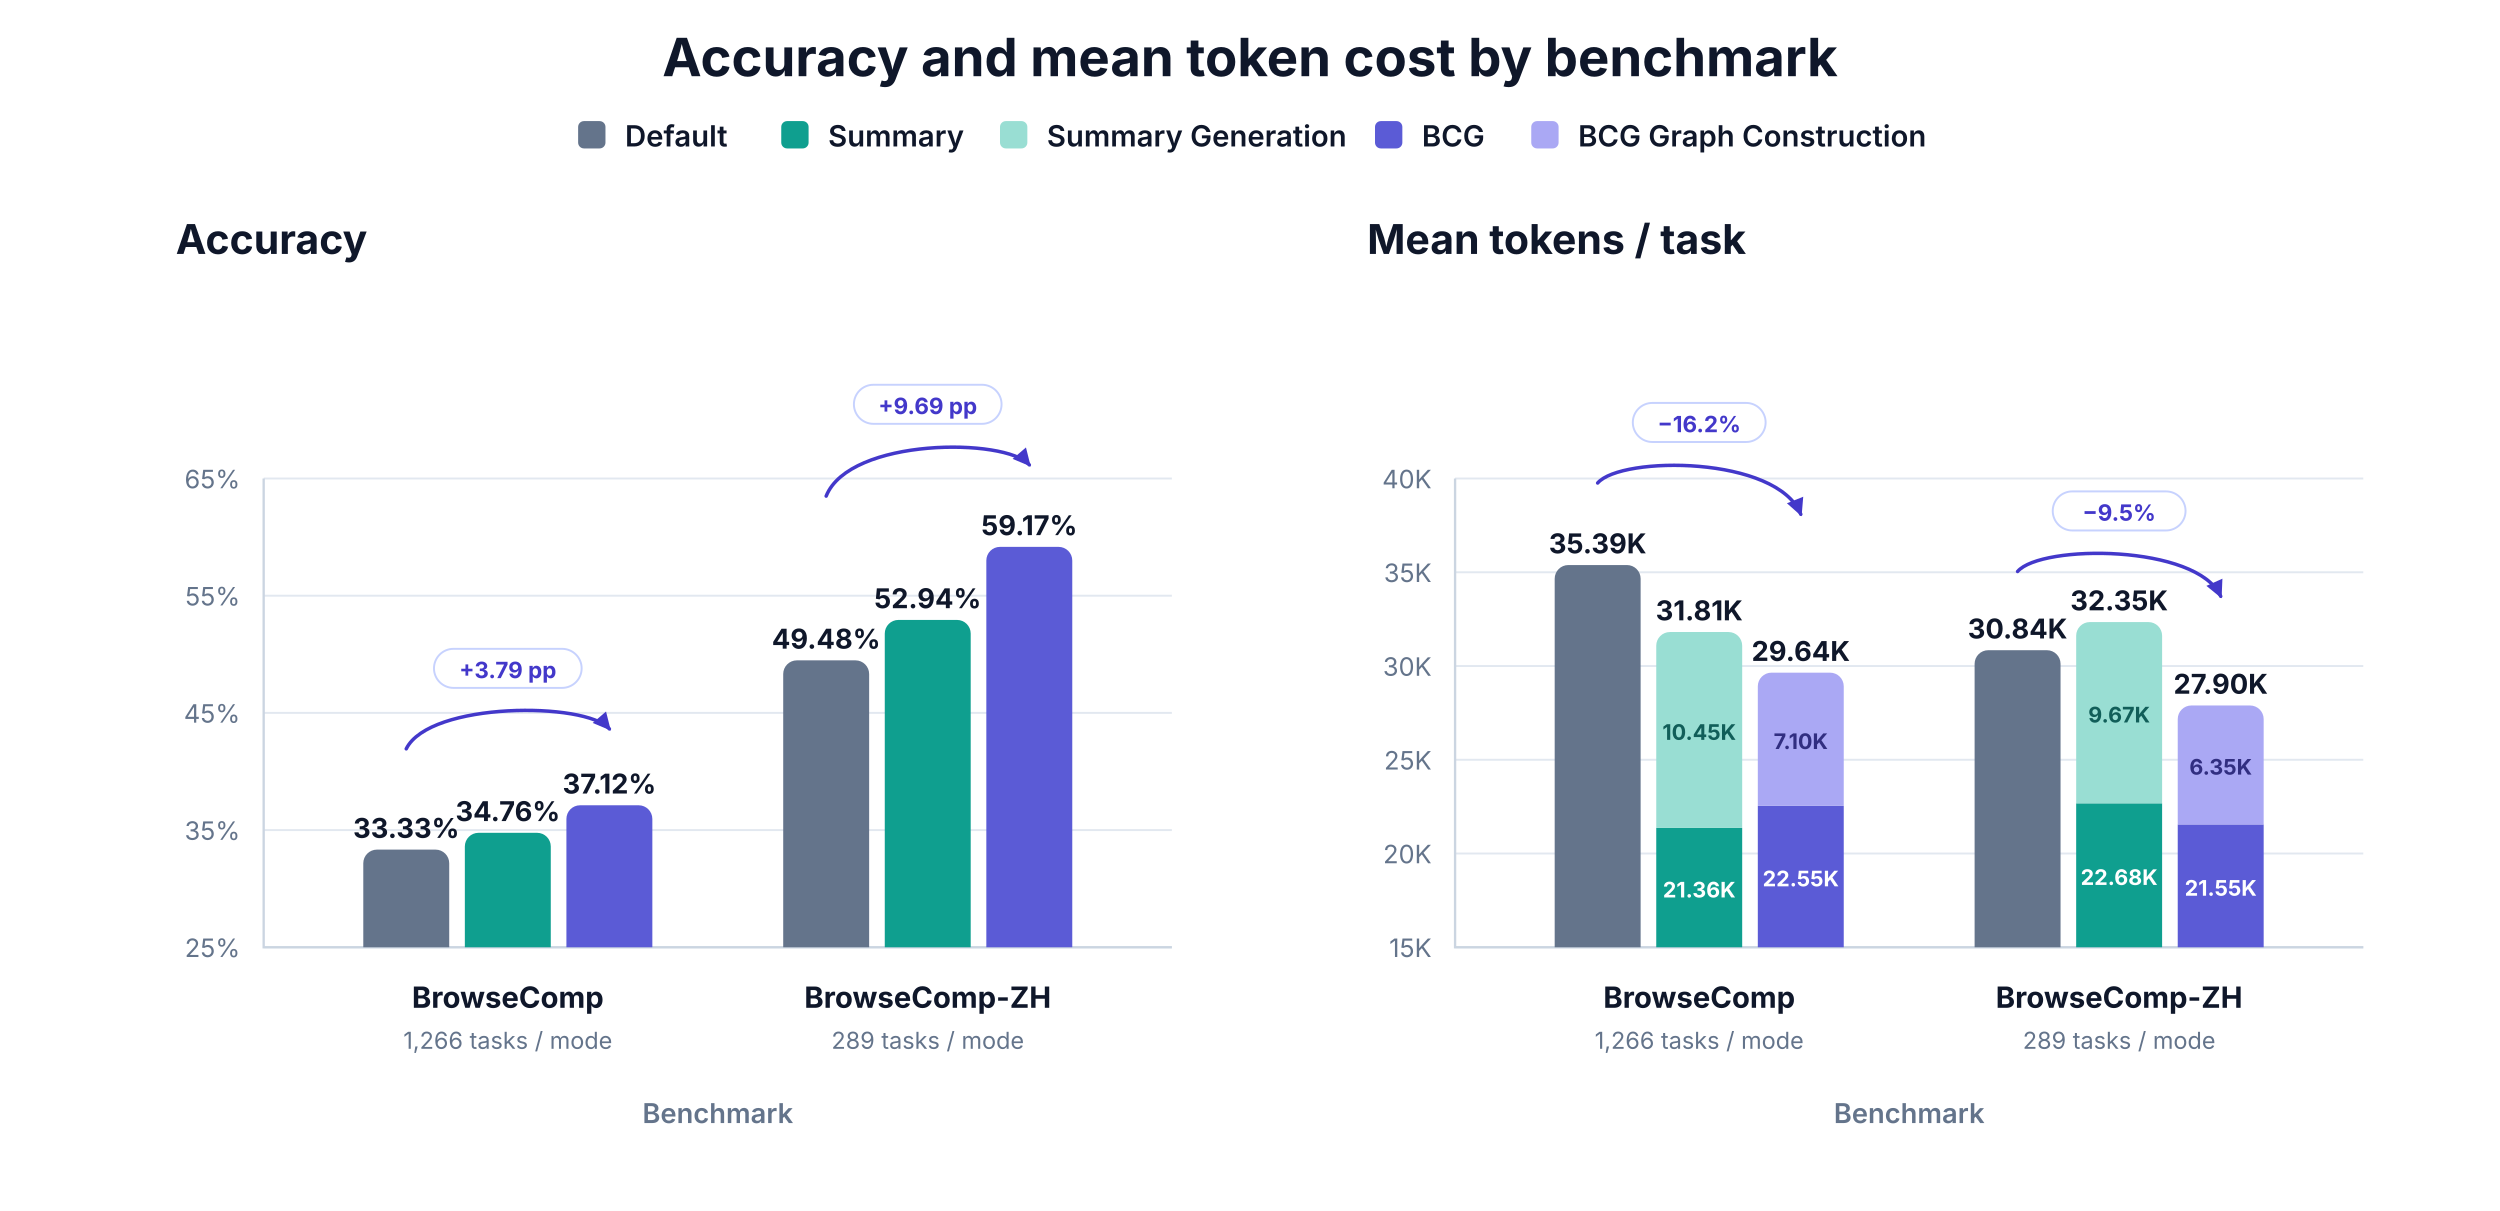
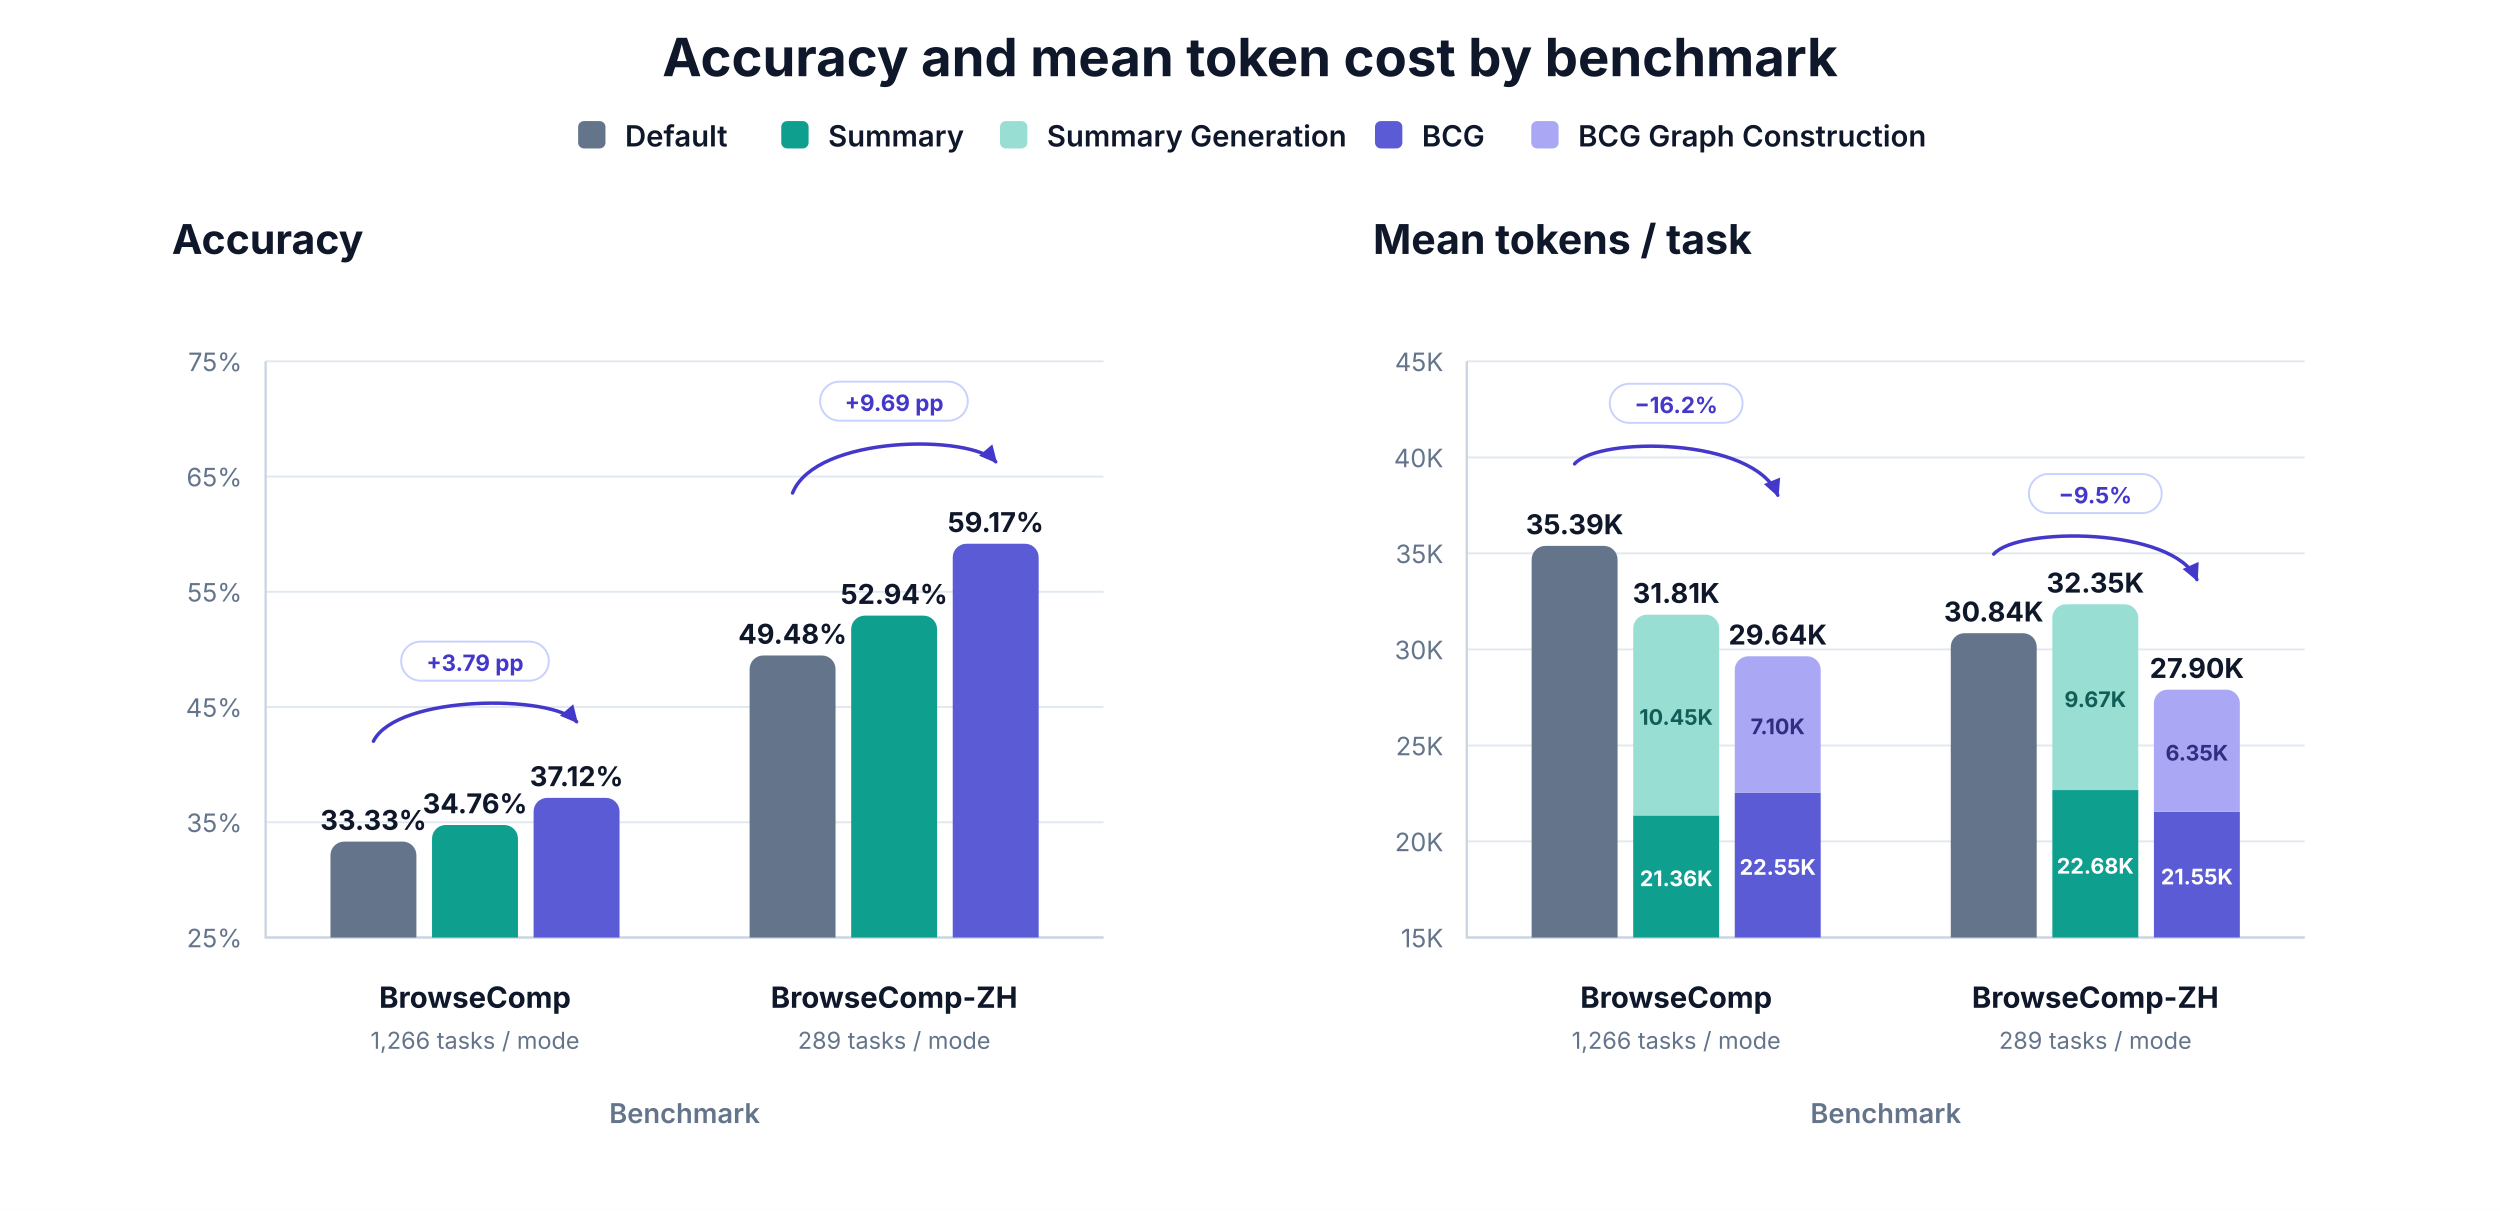
<svg xmlns="http://www.w3.org/2000/svg" width="1280" height="620" viewBox="0 0 1280 620" role="img" aria-labelledby="title desc">
  <rect width="1280" height="620" fill="#ffffff" />
  <g font-family="Inter,Arial,sans-serif">
    <defs>
      <marker id="improvement-arrow" viewBox="0 0 8 8" refX="7" refY="4" markerWidth="5" markerHeight="5" orient="auto">
        <path d="M0 0L8 4L0 8Z" fill="#4338ca" />
      </marker>
    </defs>
    <text x="640" y="39" text-anchor="middle" fill="#0f172a" font-size="27" font-weight="700">Accuracy and mean token cost by benchmark</text>
    <rect x="296" y="62" width="14" height="14" rx="3" fill="#64748b" />
    <text x="320" y="75" fill="#0f172a" font-size="15" font-weight="600">Default</text>
    <rect x="400" y="62" width="14" height="14" rx="3" fill="#0f9f8f" />
    <text x="424" y="75" fill="#0f172a" font-size="15" font-weight="600">Summary</text>
    <rect x="512" y="62" width="14" height="14" rx="3" fill="#99ded3" />
    <text x="536" y="75" fill="#0f172a" font-size="15" font-weight="600">Summary Generation</text>
    <rect x="704" y="62" width="14" height="14" rx="3" fill="#5b5bd6" />
    <text x="728" y="75" fill="#0f172a" font-size="15" font-weight="600">BCG</text>
    <rect x="784" y="62" width="14" height="14" rx="3" fill="#aaa8f4" />
    <text x="808" y="75" fill="#0f172a" font-size="15" font-weight="600">BCG Graph Construction</text>
-     <text x="90" y="130" fill="#0f172a" font-size="21" font-weight="700">Accuracy</text>
-     <text x="700" y="130" fill="#0f172a" font-size="21" font-weight="700">Mean tokens / task</text>
-     <path d="M135.0 485.0H600.0" stroke="#e2e8f0" stroke-width="1" />
-     <text x="123.0" y="490.0" text-anchor="end" fill="#64748b" font-size="13">25%</text>
-     <path d="M135.0 425.0H600.0" stroke="#e2e8f0" stroke-width="1" />
-     <text x="123.0" y="430.0" text-anchor="end" fill="#64748b" font-size="13">35%</text>
-     <path d="M135.0 365.0H600.0" stroke="#e2e8f0" stroke-width="1" />
-     <text x="123.0" y="370.0" text-anchor="end" fill="#64748b" font-size="13">45%</text>
-     <path d="M135.0 305.0H600.0" stroke="#e2e8f0" stroke-width="1" />
-     <text x="123.0" y="310.0" text-anchor="end" fill="#64748b" font-size="13">55%</text>
-     <path d="M135.0 245.0H600.0" stroke="#e2e8f0" stroke-width="1" />
-     <text x="123.0" y="250.0" text-anchor="end" fill="#64748b" font-size="13">65%</text>
-     <path d="M745.0 485.0H1210.0" stroke="#e2e8f0" stroke-width="1" />
-     <text x="733.0" y="490.0" text-anchor="end" fill="#64748b" font-size="13">15K</text>
-     <path d="M745.0 437.0H1210.0" stroke="#e2e8f0" stroke-width="1" />
-     <text x="733.0" y="442.0" text-anchor="end" fill="#64748b" font-size="13">20K</text>
-     <path d="M745.0 389.0H1210.0" stroke="#e2e8f0" stroke-width="1" />
-     <text x="733.0" y="394.0" text-anchor="end" fill="#64748b" font-size="13">25K</text>
-     <path d="M745.0 341.0H1210.0" stroke="#e2e8f0" stroke-width="1" />
-     <text x="733.0" y="346.0" text-anchor="end" fill="#64748b" font-size="13">30K</text>
-     <path d="M745.0 293.0H1210.0" stroke="#e2e8f0" stroke-width="1" />
-     <text x="733.0" y="298.0" text-anchor="end" fill="#64748b" font-size="13">35K</text>
-     <path d="M745.0 245.0H1210.0" stroke="#e2e8f0" stroke-width="1" />
-     <text x="733.0" y="250.0" text-anchor="end" fill="#64748b" font-size="13">40K</text>
-     <path d="M135.0 245.0V485.0H600.0" fill="none" stroke="#cbd5e1" stroke-width="1.2" />
-     <path d="M745.0 245.0V485.0H1210.0" fill="none" stroke="#cbd5e1" stroke-width="1.2" />
-     <path d="M186.0 485.0V442.0a7 7 0 0 1 7 -7h30.0a7 7 0 0 1 7 7V485.0Z" fill="#64748b" />
-     <text x="208.0" y="429.0" text-anchor="middle" fill="#0f172a" font-size="14" font-weight="700">33.33%</text>
-     <path d="M238.0 485.0V433.4a7 7 0 0 1 7 -7h30.0a7 7 0 0 1 7 7V485.0Z" fill="#0f9f8f" />
-     <text x="260.0" y="420.4" text-anchor="middle" fill="#0f172a" font-size="14" font-weight="700">34.76%</text>
-     <path d="M290.0 485.0V419.3a7 7 0 0 1 7 -7h30.0a7 7 0 0 1 7 7V485.0Z" fill="#5b5bd6" />
-     <text x="312.0" y="406.3" text-anchor="middle" fill="#0f172a" font-size="14" font-weight="700">37.12%</text>
-     <text x="260.0" y="516" text-anchor="middle" fill="#0f172a" font-size="15" font-weight="700">BrowseComp</text>
-     <text x="260.0" y="537" text-anchor="middle" fill="#64748b" font-size="12">1,266 tasks / mode</text>
-     <path d="M208.0 383.4 C220.0 359.2, 300.0 359.2, 312.0 373.2" fill="none" stroke="#4338ca" stroke-width="1.8" stroke-linecap="round" marker-end="url(#improvement-arrow)" />
-     <rect x="222.2" y="332.2" width="75.6" height="20" rx="10" fill="#ffffff" stroke="#c7d2fe" />
-     <text x="260.0" y="347.2" text-anchor="middle" fill="#4338ca" font-size="11.5" font-weight="700">+3.79 pp</text>
-     <path d="M796.0 485.0V296.3a7 7 0 0 1 7 -7h30.0a7 7 0 0 1 7 7V485.0Z" fill="#64748b" />
-     <text x="818.0" y="283.3" text-anchor="middle" fill="#0f172a" font-size="14" font-weight="700">35.39K</text>
-     <rect x="848.0" y="423.9" width="44.0" height="61.1" fill="#0f9f8f" />
-     <path d="M848.0 423.9V330.6a7 7 0 0 1 7 -7h30.0a7 7 0 0 1 7 7V423.9Z" fill="#99ded3" />
-     <text x="870.0" y="317.6" text-anchor="middle" fill="#0f172a" font-size="14" font-weight="700">31.81K</text>
-     <text x="870.0" y="459.5" text-anchor="middle" fill="#ffffff" font-size="11" font-weight="700">21.36K</text>
-     <text x="870.0" y="378.8" text-anchor="middle" fill="#115e59" font-size="11" font-weight="700">10.45K</text>
-     <rect x="900.0" y="412.6" width="44.0" height="72.4" fill="#5b5bd6" />
-     <path d="M900.0 412.6V351.4a7 7 0 0 1 7 -7h30.0a7 7 0 0 1 7 7V412.6Z" fill="#aaa8f4" />
-     <text x="922.0" y="338.4" text-anchor="middle" fill="#0f172a" font-size="14" font-weight="700">29.64K</text>
-     <text x="922.0" y="453.8" text-anchor="middle" fill="#ffffff" font-size="11" font-weight="700">22.55K</text>
-     <text x="922.0" y="383.5" text-anchor="middle" fill="#312e81" font-size="11" font-weight="700">7.10K</text>
-     <text x="870.0" y="516" text-anchor="middle" fill="#0f172a" font-size="15" font-weight="700">BrowseComp</text>
-     <text x="870.0" y="537" text-anchor="middle" fill="#64748b" font-size="12">1,266 tasks / mode</text>
-     <path d="M818.0 247.3 C830.0 233.3, 910.0 233.3, 922.0 263.3" fill="none" stroke="#4338ca" stroke-width="1.8" stroke-linecap="round" marker-end="url(#improvement-arrow)" />
-     <rect x="836.0" y="206.3" width="68.0" height="20" rx="10" fill="#ffffff" stroke="#c7d2fe" />
-     <text x="870.0" y="221.3" text-anchor="middle" fill="#4338ca" font-size="11.5" font-weight="700">−16.2%</text>
-     <path d="M401.0 485.0V345.1a7 7 0 0 1 7 -7h30.0a7 7 0 0 1 7 7V485.0Z" fill="#64748b" />
-     <text x="423.0" y="332.1" text-anchor="middle" fill="#0f172a" font-size="14" font-weight="700">49.48%</text>
-     <path d="M453.0 485.0V324.4a7 7 0 0 1 7 -7h30.0a7 7 0 0 1 7 7V485.0Z" fill="#0f9f8f" />
-     <text x="475.0" y="311.4" text-anchor="middle" fill="#0f172a" font-size="14" font-weight="700">52.94%</text>
-     <path d="M505.0 485.0V287.0a7 7 0 0 1 7 -7h30.0a7 7 0 0 1 7 7V485.0Z" fill="#5b5bd6" />
-     <text x="527.0" y="274.0" text-anchor="middle" fill="#0f172a" font-size="14" font-weight="700">59.17%</text>
-     <text x="475.0" y="516" text-anchor="middle" fill="#0f172a" font-size="15" font-weight="700">BrowseComp-ZH</text>
-     <text x="475.0" y="537" text-anchor="middle" fill="#64748b" font-size="12">289 tasks / mode</text>
-     <path d="M423.0 254.0 C435.0 224.0, 515.0 224.0, 527.0 238.0" fill="none" stroke="#4338ca" stroke-width="1.8" stroke-linecap="round" marker-end="url(#improvement-arrow)" />
-     <rect x="437.2" y="197.0" width="75.6" height="20" rx="10" fill="#ffffff" stroke="#c7d2fe" />
-     <text x="475.0" y="212.0" text-anchor="middle" fill="#4338ca" font-size="11.5" font-weight="700">+9.69 pp</text>
-     <path d="M1011.0 485.0V339.9a7 7 0 0 1 7 -7h30.0a7 7 0 0 1 7 7V485.0Z" fill="#64748b" />
-     <text x="1033.0" y="326.9" text-anchor="middle" fill="#0f172a" font-size="14" font-weight="700">30.84K</text>
-     <rect x="1063.0" y="411.3" width="44.0" height="73.7" fill="#0f9f8f" />
-     <path d="M1063.0 411.3V325.5a7 7 0 0 1 7 -7h30.0a7 7 0 0 1 7 7V411.3Z" fill="#99ded3" />
-     <text x="1085.0" y="312.5" text-anchor="middle" fill="#0f172a" font-size="14" font-weight="700">32.35K</text>
-     <text x="1085.0" y="453.1" text-anchor="middle" fill="#ffffff" font-size="11" font-weight="700">22.68K</text>
-     <text x="1085.0" y="369.9" text-anchor="middle" fill="#115e59" font-size="11" font-weight="700">9.67K</text>
-     <rect x="1115.0" y="422.1" width="44.0" height="62.9" fill="#5b5bd6" />
-     <path d="M1115.0 422.1V368.2a7 7 0 0 1 7 -7h30.0a7 7 0 0 1 7 7V422.1Z" fill="#aaa8f4" />
-     <text x="1137.0" y="355.2" text-anchor="middle" fill="#0f172a" font-size="14" font-weight="700">27.90K</text>
-     <text x="1137.0" y="458.6" text-anchor="middle" fill="#ffffff" font-size="11" font-weight="700">21.55K</text>
-     <text x="1137.0" y="396.6" text-anchor="middle" fill="#312e81" font-size="11" font-weight="700">6.35K</text>
-     <text x="1085.0" y="516" text-anchor="middle" fill="#0f172a" font-size="15" font-weight="700">BrowseComp-ZH</text>
-     <text x="1085.0" y="537" text-anchor="middle" fill="#64748b" font-size="12">289 tasks / mode</text>
-     <path d="M1033.0 292.6 C1045.0 278.6, 1125.0 278.6, 1137.0 305.3" fill="none" stroke="#4338ca" stroke-width="1.8" stroke-linecap="round" marker-end="url(#improvement-arrow)" />
-     <rect x="1051.0" y="251.6" width="68.0" height="20" rx="10" fill="#ffffff" stroke="#c7d2fe" />
-     <text x="1085.0" y="266.6" text-anchor="middle" fill="#4338ca" font-size="11.5" font-weight="700">−9.5%</text>
-     <text x="367.5" y="575" text-anchor="middle" fill="#64748b" font-size="14" font-weight="600">Benchmark</text>
-     <text x="977.5" y="575" text-anchor="middle" fill="#64748b" font-size="14" font-weight="600">Benchmark</text>
+     <text x="88" y="130" fill="#0f172a" font-size="21" font-weight="700">Accuracy</text>
+     <text x="703" y="130" fill="#0f172a" font-size="21" font-weight="700">Mean tokens / task</text>
+     <path d="M136.0 480.0H565.0" stroke="#e2e8f0" stroke-width="1" />
+     <text x="124.0" y="485.0" text-anchor="end" fill="#64748b" font-size="13">25%</text>
+     <path d="M136.0 421.0H565.0" stroke="#e2e8f0" stroke-width="1" />
+     <text x="124.0" y="426.0" text-anchor="end" fill="#64748b" font-size="13">35%</text>
+     <path d="M136.0 362.0H565.0" stroke="#e2e8f0" stroke-width="1" />
+     <text x="124.0" y="367.0" text-anchor="end" fill="#64748b" font-size="13">45%</text>
+     <path d="M136.0 303.0H565.0" stroke="#e2e8f0" stroke-width="1" />
+     <text x="124.0" y="308.0" text-anchor="end" fill="#64748b" font-size="13">55%</text>
+     <path d="M136.0 244.0H565.0" stroke="#e2e8f0" stroke-width="1" />
+     <text x="124.0" y="249.0" text-anchor="end" fill="#64748b" font-size="13">65%</text>
+     <path d="M136.0 185.0H565.0" stroke="#e2e8f0" stroke-width="1" />
+     <text x="124.0" y="190.0" text-anchor="end" fill="#64748b" font-size="13">75%</text>
+     <path d="M751.0 480.0H1180.0" stroke="#e2e8f0" stroke-width="1" />
+     <text x="739.0" y="485.0" text-anchor="end" fill="#64748b" font-size="13">15K</text>
+     <path d="M751.0 430.8H1180.0" stroke="#e2e8f0" stroke-width="1" />
+     <text x="739.0" y="435.8" text-anchor="end" fill="#64748b" font-size="13">20K</text>
+     <path d="M751.0 381.7H1180.0" stroke="#e2e8f0" stroke-width="1" />
+     <text x="739.0" y="386.7" text-anchor="end" fill="#64748b" font-size="13">25K</text>
+     <path d="M751.0 332.5H1180.0" stroke="#e2e8f0" stroke-width="1" />
+     <text x="739.0" y="337.5" text-anchor="end" fill="#64748b" font-size="13">30K</text>
+     <path d="M751.0 283.3H1180.0" stroke="#e2e8f0" stroke-width="1" />
+     <text x="739.0" y="288.3" text-anchor="end" fill="#64748b" font-size="13">35K</text>
+     <path d="M751.0 234.2H1180.0" stroke="#e2e8f0" stroke-width="1" />
+     <text x="739.0" y="239.2" text-anchor="end" fill="#64748b" font-size="13">40K</text>
+     <path d="M751.0 185.0H1180.0" stroke="#e2e8f0" stroke-width="1" />
+     <text x="739.0" y="190.0" text-anchor="end" fill="#64748b" font-size="13">45K</text>
+     <path d="M136.0 185.0V480.0H565.0" fill="none" stroke="#cbd5e1" stroke-width="1.2" />
+     <path d="M751.0 185.0V480.0H1180.0" fill="none" stroke="#cbd5e1" stroke-width="1.2" />
+     <path d="M169.2 480.0V437.9a7 7 0 0 1 7 -7h30.0a7 7 0 0 1 7 7V480.0Z" fill="#64748b" />
+     <text x="191.2" y="424.9" text-anchor="middle" fill="#0f172a" font-size="14" font-weight="700">33.33%</text>
+     <path d="M221.2 480.0V429.4a7 7 0 0 1 7 -7h30.0a7 7 0 0 1 7 7V480.0Z" fill="#0f9f8f" />
+     <text x="243.2" y="416.4" text-anchor="middle" fill="#0f172a" font-size="14" font-weight="700">34.76%</text>
+     <path d="M273.2 480.0V415.5a7 7 0 0 1 7 -7h30.0a7 7 0 0 1 7 7V480.0Z" fill="#5b5bd6" />
+     <text x="295.2" y="402.5" text-anchor="middle" fill="#0f172a" font-size="14" font-weight="700">37.12%</text>
+     <text x="243.2" y="516" text-anchor="middle" fill="#0f172a" font-size="15" font-weight="700">BrowseComp</text>
+     <text x="243.2" y="537" text-anchor="middle" fill="#64748b" font-size="12">1,266 tasks / mode</text>
+     <path d="M191.2 379.5 C203.2 355.5, 283.2 355.5, 295.2 369.5" fill="none" stroke="#4338ca" stroke-width="1.8" stroke-linecap="round" marker-end="url(#improvement-arrow)" />
+     <rect x="205.4" y="328.5" width="75.6" height="20" rx="10" fill="#ffffff" stroke="#c7d2fe" />
+     <text x="243.2" y="343.5" text-anchor="middle" fill="#4338ca" font-size="11.5" font-weight="700">+3.79 pp</text>
+     <path d="M784.2 480.0V286.5a7 7 0 0 1 7 -7h30.0a7 7 0 0 1 7 7V480.0Z" fill="#64748b" />
+     <text x="806.2" y="273.5" text-anchor="middle" fill="#0f172a" font-size="14" font-weight="700">35.39K</text>
+     <rect x="836.2" y="417.5" width="44.0" height="62.5" fill="#0f9f8f" />
+     <path d="M836.2 417.5V321.7a7 7 0 0 1 7 -7h30.0a7 7 0 0 1 7 7V417.5Z" fill="#99ded3" />
+     <text x="858.2" y="308.7" text-anchor="middle" fill="#0f172a" font-size="14" font-weight="700">31.81K</text>
+     <text x="858.2" y="453.7" text-anchor="middle" fill="#ffffff" font-size="11" font-weight="700">21.36K</text>
+     <text x="858.2" y="371.1" text-anchor="middle" fill="#115e59" font-size="11" font-weight="700">10.45K</text>
+     <rect x="888.2" y="405.8" width="44.0" height="74.2" fill="#5b5bd6" />
+     <path d="M888.2 405.8V343.0a7 7 0 0 1 7 -7h30.0a7 7 0 0 1 7 7V405.8Z" fill="#aaa8f4" />
+     <text x="910.2" y="330.0" text-anchor="middle" fill="#0f172a" font-size="14" font-weight="700">29.64K</text>
+     <text x="910.2" y="447.9" text-anchor="middle" fill="#ffffff" font-size="11" font-weight="700">22.55K</text>
+     <text x="910.2" y="375.9" text-anchor="middle" fill="#312e81" font-size="11" font-weight="700">7.10K</text>
+     <text x="858.2" y="516" text-anchor="middle" fill="#0f172a" font-size="15" font-weight="700">BrowseComp</text>
+     <text x="858.2" y="537" text-anchor="middle" fill="#64748b" font-size="12">1,266 tasks / mode</text>
+     <path d="M806.2 237.5 C818.2 223.5, 898.2 223.5, 910.2 253.5" fill="none" stroke="#4338ca" stroke-width="1.8" stroke-linecap="round" marker-end="url(#improvement-arrow)" />
+     <rect x="824.2" y="196.5" width="68.0" height="20" rx="10" fill="#ffffff" stroke="#c7d2fe" />
+     <text x="858.2" y="211.5" text-anchor="middle" fill="#4338ca" font-size="11.5" font-weight="700">−16.2%</text>
+     <path d="M383.8 480.0V342.6a7 7 0 0 1 7 -7h30.0a7 7 0 0 1 7 7V480.0Z" fill="#64748b" />
+     <text x="405.8" y="329.6" text-anchor="middle" fill="#0f172a" font-size="14" font-weight="700">49.48%</text>
+     <path d="M435.8 480.0V322.2a7 7 0 0 1 7 -7h30.0a7 7 0 0 1 7 7V480.0Z" fill="#0f9f8f" />
+     <text x="457.8" y="309.2" text-anchor="middle" fill="#0f172a" font-size="14" font-weight="700">52.94%</text>
+     <path d="M487.8 480.0V285.4a7 7 0 0 1 7 -7h30.0a7 7 0 0 1 7 7V480.0Z" fill="#5b5bd6" />
+     <text x="509.8" y="272.4" text-anchor="middle" fill="#0f172a" font-size="14" font-weight="700">59.17%</text>
+     <text x="457.8" y="516" text-anchor="middle" fill="#0f172a" font-size="15" font-weight="700">BrowseComp-ZH</text>
+     <text x="457.8" y="537" text-anchor="middle" fill="#64748b" font-size="12">289 tasks / mode</text>
+     <path d="M405.8 252.4 C417.8 222.4, 497.8 222.4, 509.8 236.4" fill="none" stroke="#4338ca" stroke-width="1.8" stroke-linecap="round" marker-end="url(#improvement-arrow)" />
+     <rect x="419.9" y="195.4" width="75.6" height="20" rx="10" fill="#ffffff" stroke="#c7d2fe" />
+     <text x="457.8" y="210.4" text-anchor="middle" fill="#4338ca" font-size="11.5" font-weight="700">+9.69 pp</text>
+     <path d="M998.8 480.0V331.2a7 7 0 0 1 7 -7h30.0a7 7 0 0 1 7 7V480.0Z" fill="#64748b" />
+     <text x="1020.8" y="318.2" text-anchor="middle" fill="#0f172a" font-size="14" font-weight="700">30.84K</text>
+     <rect x="1050.8" y="404.5" width="44.0" height="75.5" fill="#0f9f8f" />
+     <path d="M1050.8 404.5V316.4a7 7 0 0 1 7 -7h30.0a7 7 0 0 1 7 7V404.5Z" fill="#99ded3" />
+     <text x="1072.8" y="303.4" text-anchor="middle" fill="#0f172a" font-size="14" font-weight="700">32.35K</text>
+     <text x="1072.8" y="447.3" text-anchor="middle" fill="#ffffff" font-size="11" font-weight="700">22.68K</text>
+     <text x="1072.8" y="362.0" text-anchor="middle" fill="#115e59" font-size="11" font-weight="700">9.67K</text>
+     <rect x="1102.8" y="415.6" width="44.0" height="64.4" fill="#5b5bd6" />
+     <path d="M1102.8 415.6V360.1a7 7 0 0 1 7 -7h30.0a7 7 0 0 1 7 7V415.6Z" fill="#aaa8f4" />
+     <text x="1124.8" y="347.1" text-anchor="middle" fill="#0f172a" font-size="14" font-weight="700">27.90K</text>
+     <text x="1124.8" y="452.8" text-anchor="middle" fill="#ffffff" font-size="11" font-weight="700">21.55K</text>
+     <text x="1124.8" y="389.4" text-anchor="middle" fill="#312e81" font-size="11" font-weight="700">6.35K</text>
+     <text x="1072.8" y="516" text-anchor="middle" fill="#0f172a" font-size="15" font-weight="700">BrowseComp-ZH</text>
+     <text x="1072.8" y="537" text-anchor="middle" fill="#64748b" font-size="12">289 tasks / mode</text>
+     <path d="M1020.8 283.7 C1032.8 269.7, 1112.8 269.7, 1124.8 296.7" fill="none" stroke="#4338ca" stroke-width="1.8" stroke-linecap="round" marker-end="url(#improvement-arrow)" />
+     <rect x="1038.8" y="242.7" width="68.0" height="20" rx="10" fill="#ffffff" stroke="#c7d2fe" />
+     <text x="1072.8" y="257.7" text-anchor="middle" fill="#4338ca" font-size="11.5" font-weight="700">−9.5%</text>
+     <text x="350.5" y="575" text-anchor="middle" fill="#64748b" font-size="14" font-weight="600">Benchmark</text>
+     <text x="965.5" y="575" text-anchor="middle" fill="#64748b" font-size="14" font-weight="600">Benchmark</text>
  </g>
</svg>
